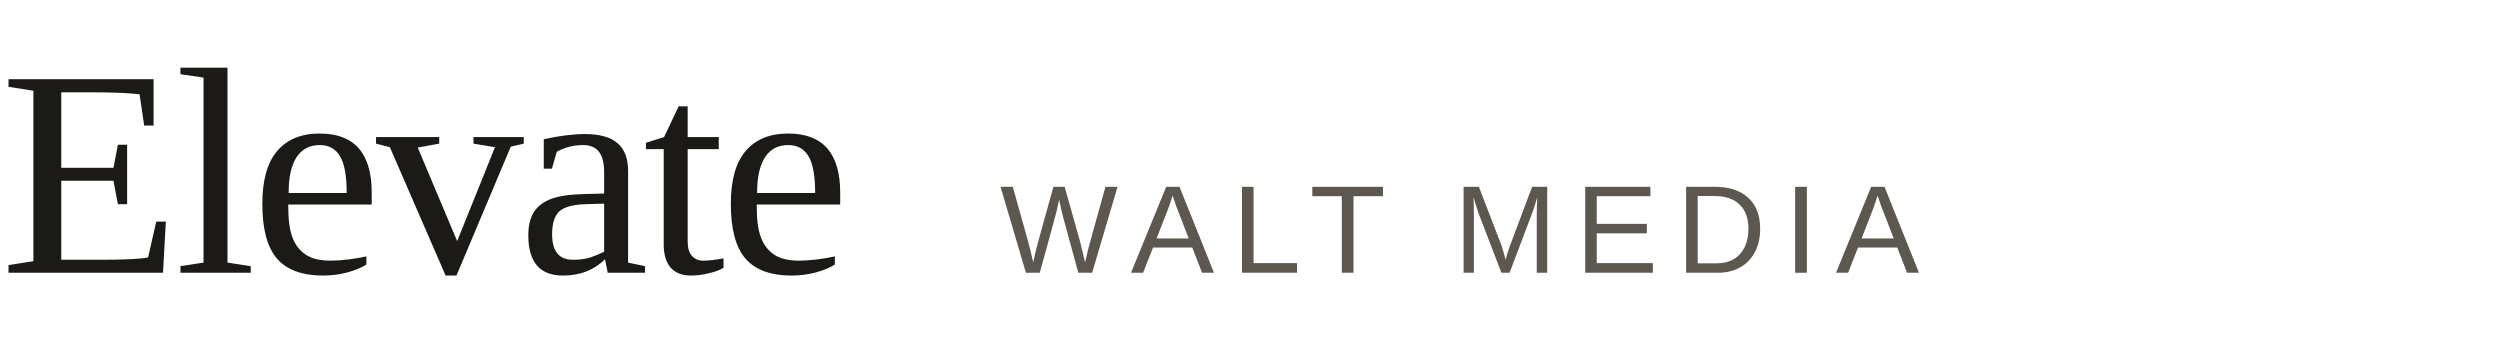
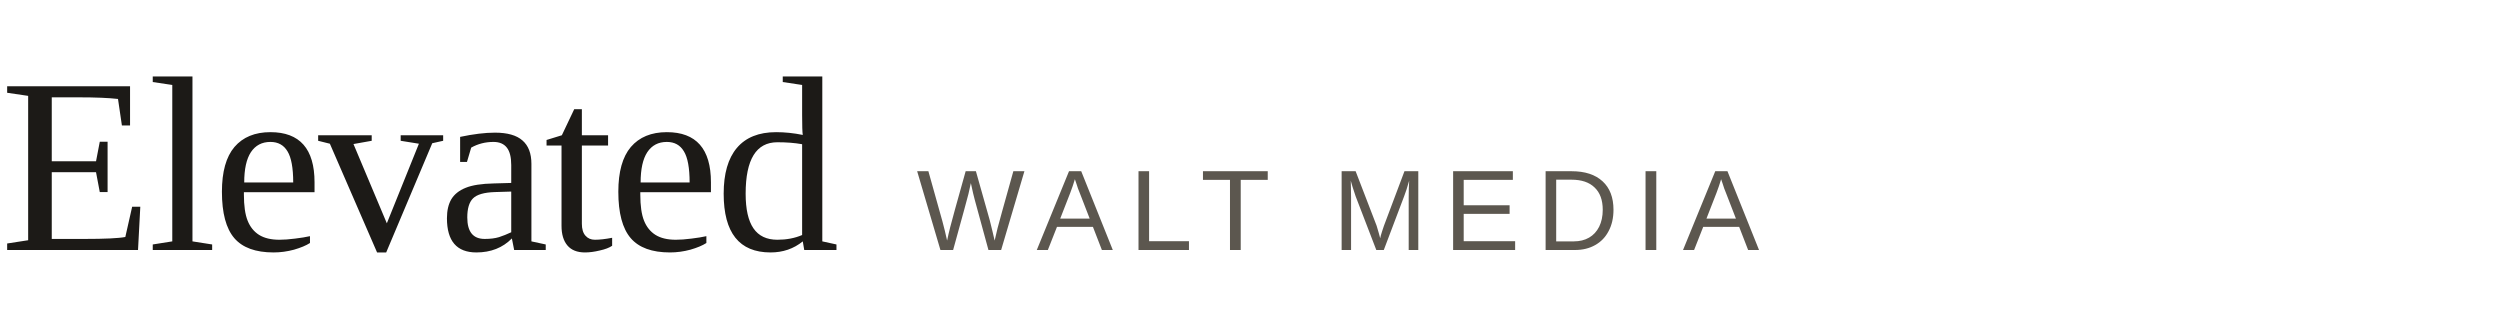
- <svg xmlns="http://www.w3.org/2000/svg" viewBox="0 0 220 32" fill="none" role="img" aria-label="Elevate Walt Media">
-   <text x="0" y="24" font-family="Georgia, 'Times New Roman', serif" font-size="26" font-weight="500" fill="#1C1A17" letter-spacing="-0.02em">Elevate</text>
+ <svg xmlns="http://www.w3.org/2000/svg" viewBox="0 0 240 32" fill="none" role="img" aria-label="Elevated Walt Media">
+   <text x="0" y="24" font-family="Georgia, 'Times New Roman', serif" font-size="24" font-weight="500" fill="#1C1A17" letter-spacing="-0.02em">Elevated</text>
  <text x="88" y="24" font-family="Arial, Helvetica, sans-serif" font-size="11" font-weight="500" fill="#5C574F" letter-spacing="0.14em">WALT MEDIA</text>
</svg>
